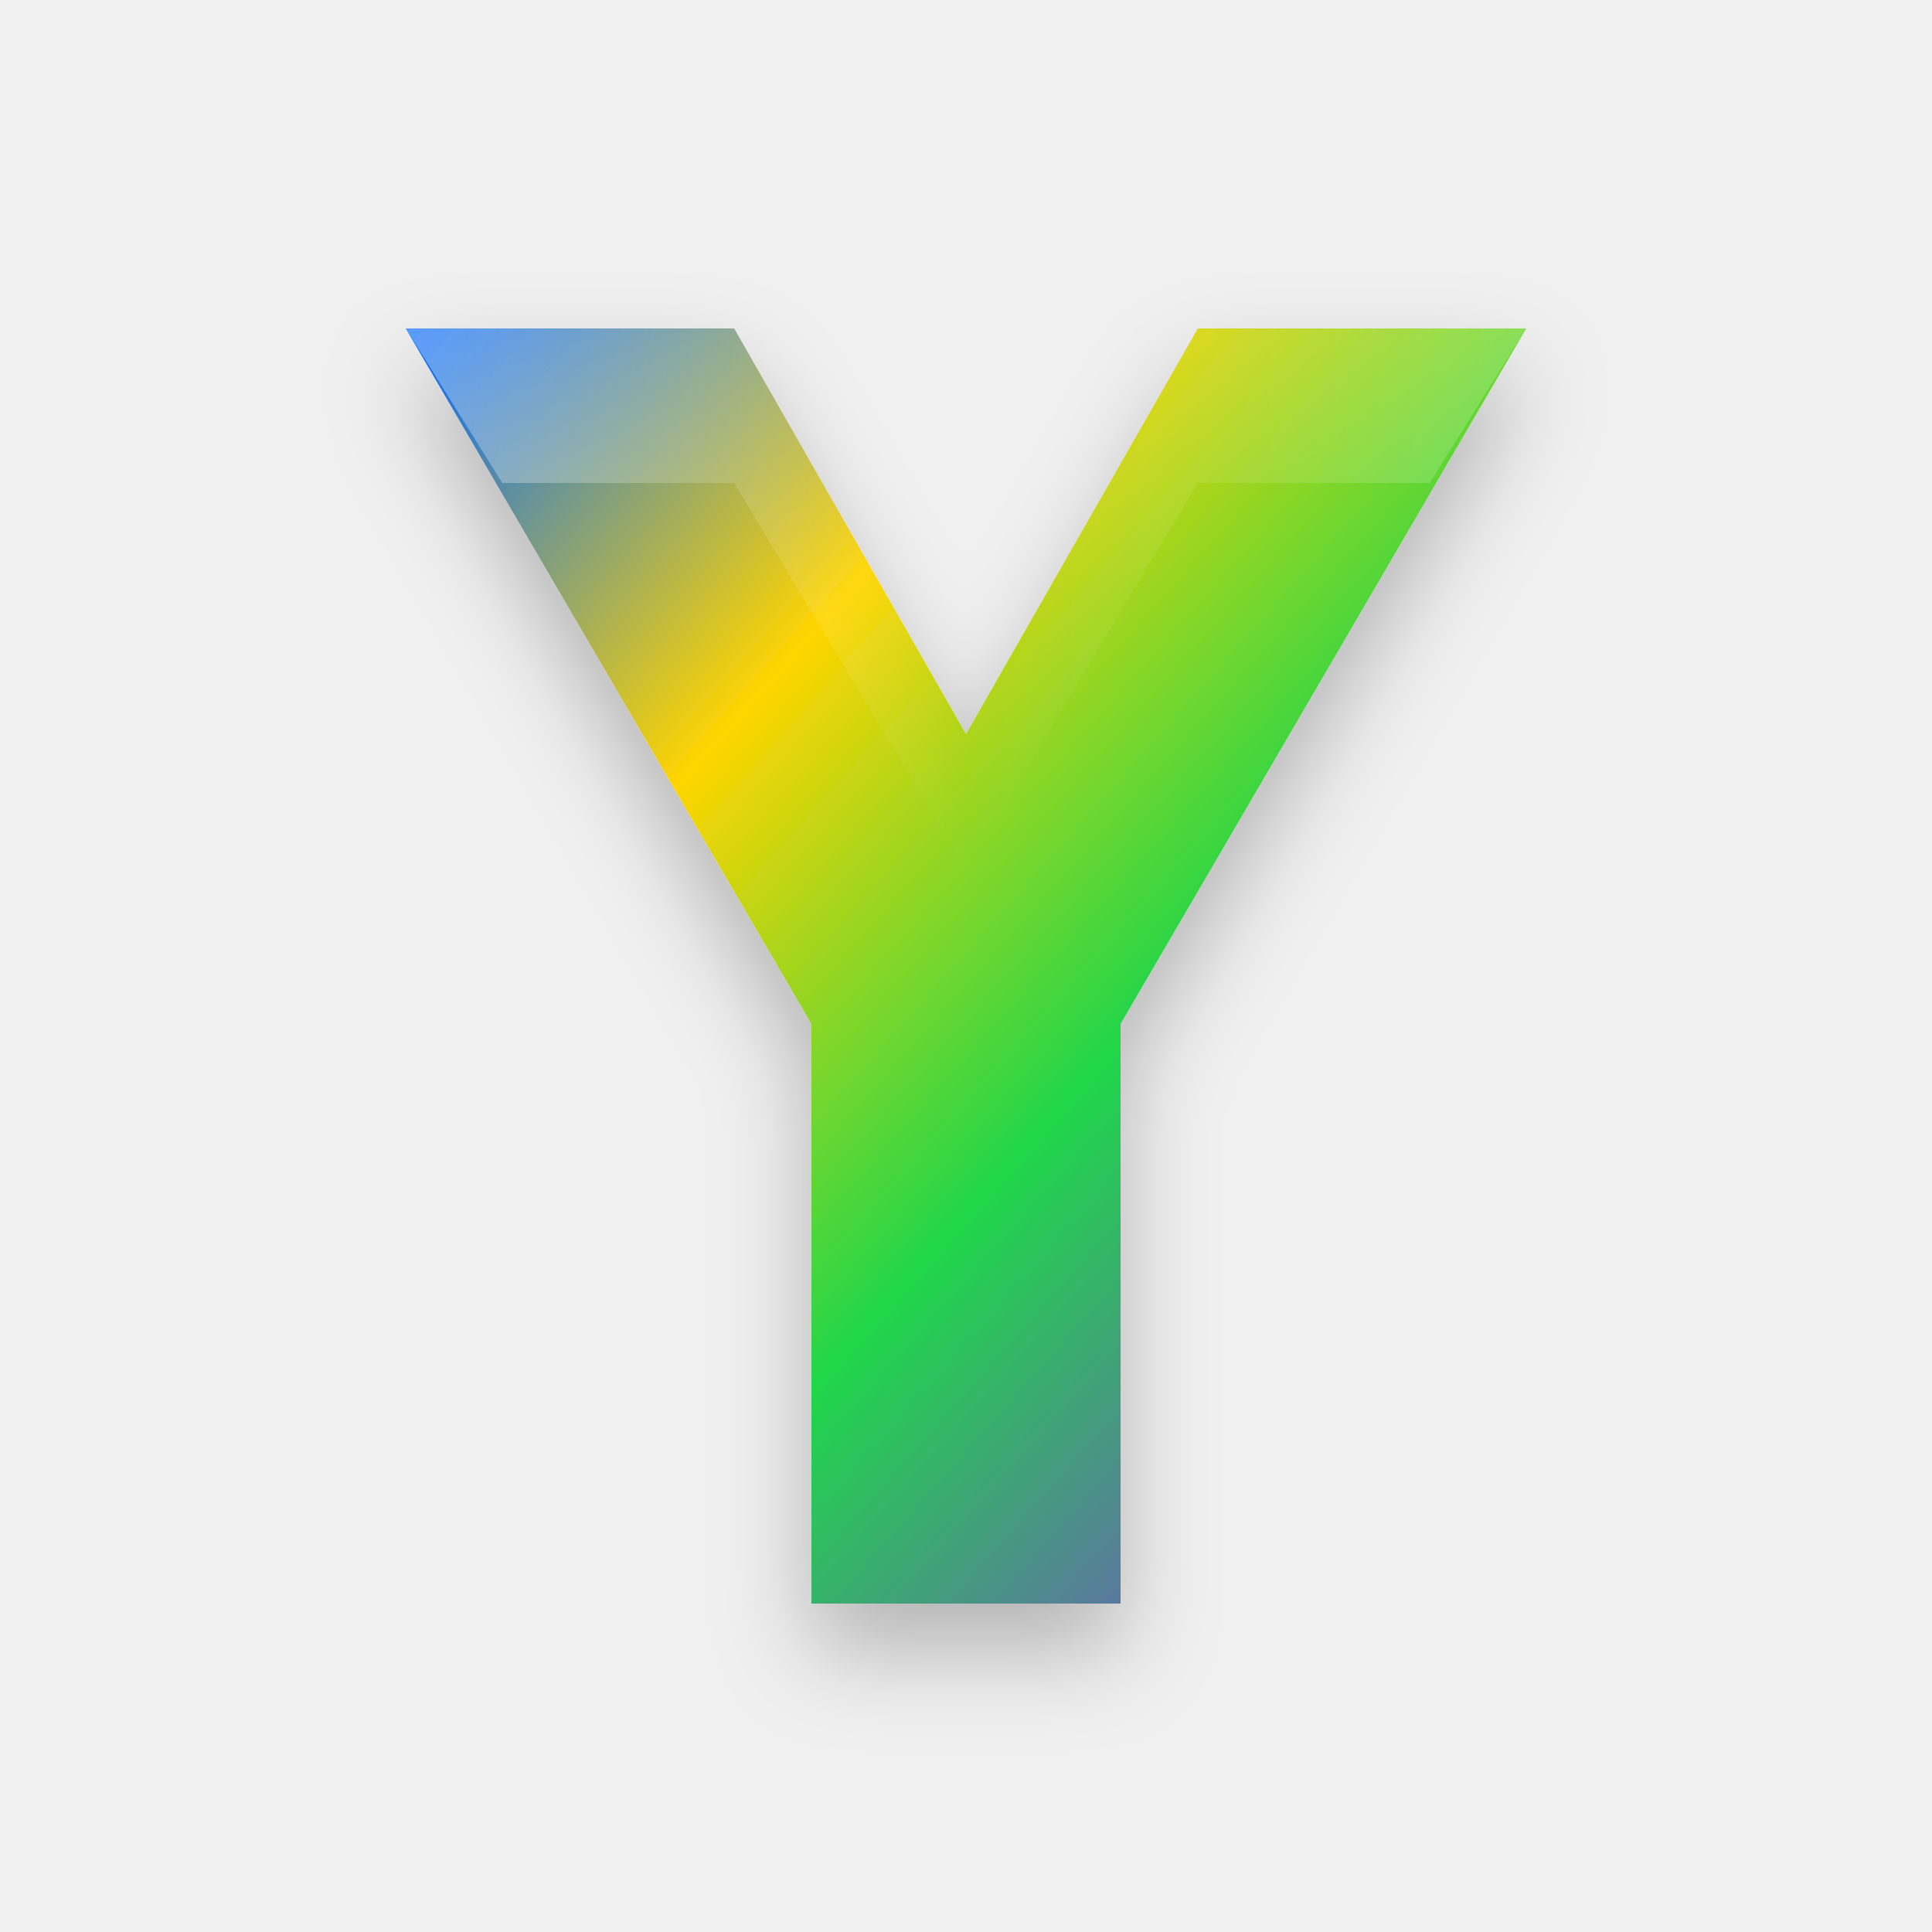
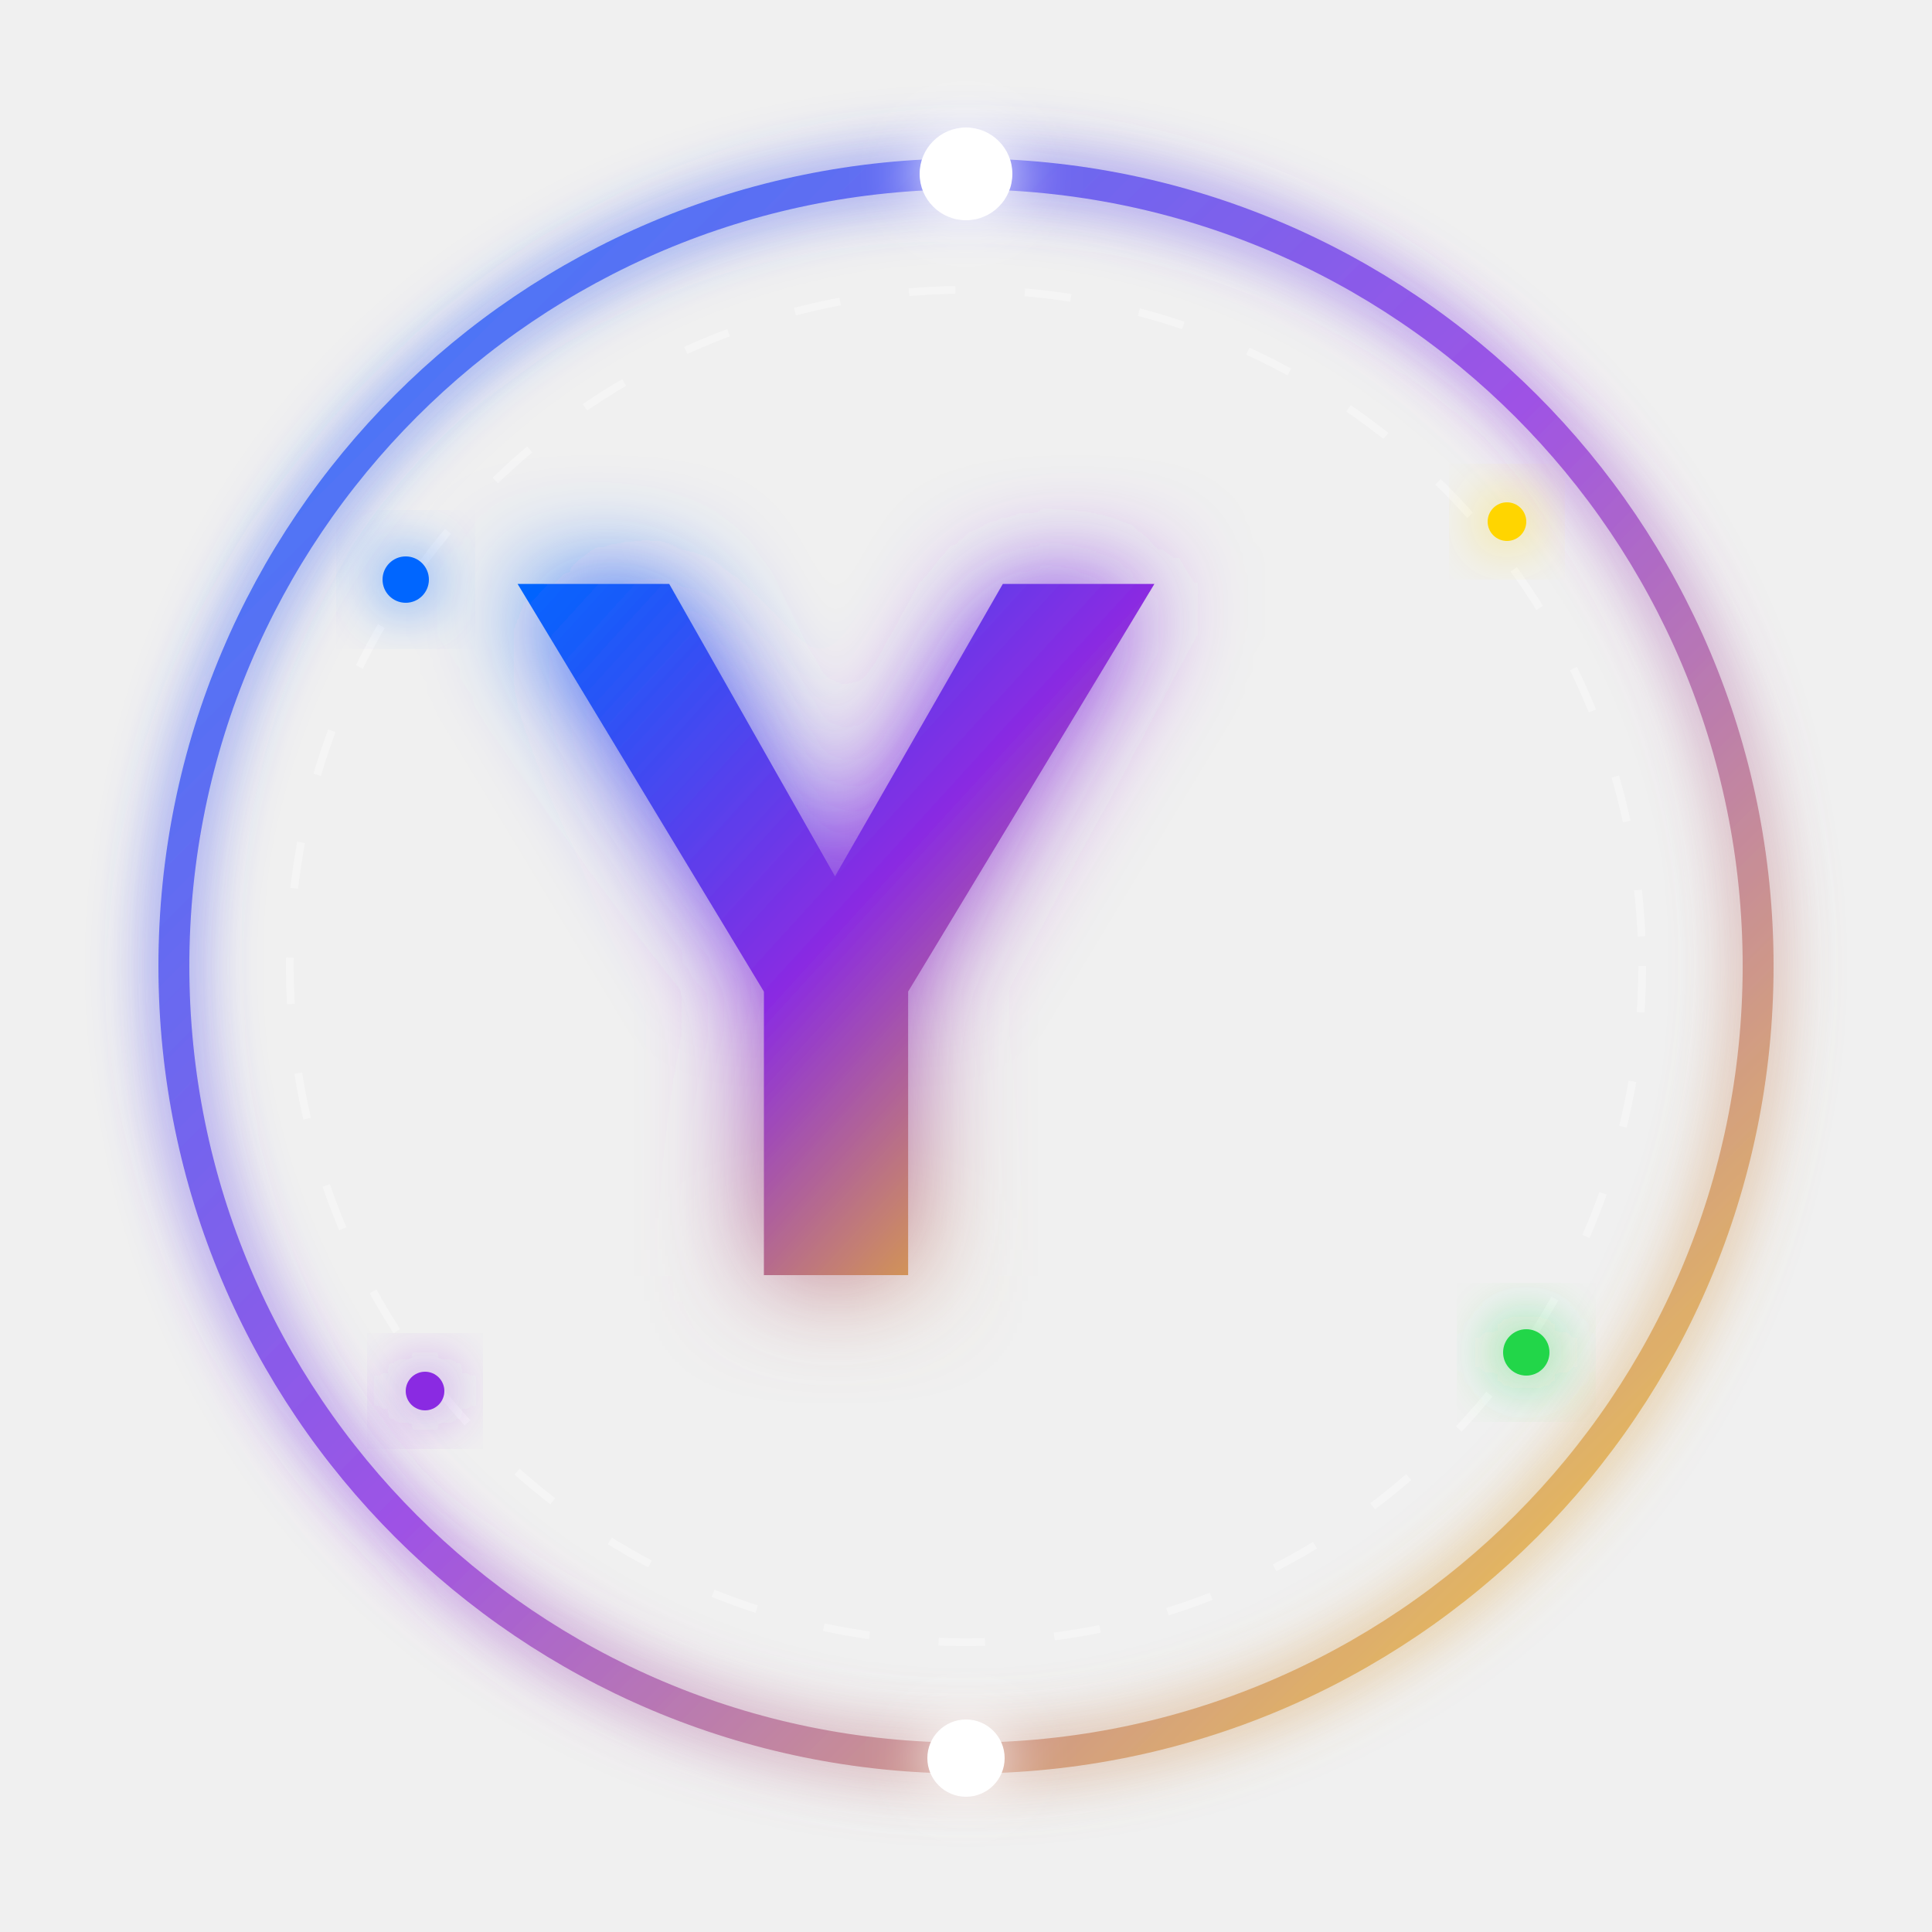
- <svg xmlns="http://www.w3.org/2000/svg" width="500" height="500" viewBox="0 0 500 500">
+ <svg xmlns="http://www.w3.org/2000/svg" viewBox="0 0 500 500" width="500" height="500">
  <defs>
-     <linearGradient id="yGradient" x1="0%" y1="0%" x2="100%" y2="100%">
-       <stop offset="0%" stop-color="#0066FF" />
-       <stop offset="30%" stop-color="#FFD500" />
-       <stop offset="60%" stop-color="#20D64A" />
-       <stop offset="100%" stop-color="#8A2BE2" />
+     <linearGradient id="yayaGradient" x1="0%" y1="0%" x2="100%" y2="100%">
+       <stop offset="0%" stop-color="#0066ff">
+         <animate attributeName="stop-color" values="#0066ff;#8a2be2;#20d64a;#ffd500;#0066ff" dur="6s" repeatCount="indefinite" />
+       </stop>
+       <stop offset="50%" stop-color="#8a2be2">
+         <animate attributeName="stop-color" values="#8a2be2;#20d64a;#ffd500;#0066ff;#8a2be2" dur="6s" repeatCount="indefinite" />
+       </stop>
+       <stop offset="100%" stop-color="#ffd500">
+         <animate attributeName="stop-color" values="#ffd500;#0066ff;#8a2be2;#20d64a;#ffd500" dur="6s" repeatCount="indefinite" />
+       </stop>
    </linearGradient>
-     <linearGradient id="shine" x1="0%" y1="0%" x2="100%" y2="0%">
-       <stop offset="0%" stop-color="white" stop-opacity="0.35" />
-       <stop offset="50%" stop-color="white" stop-opacity="0" />
-       <stop offset="100%" stop-color="white" stop-opacity="0.2" />
-     </linearGradient>
-     <filter id="shadow" x="-30%" y="-30%" width="160%" height="160%">
-       <feDropShadow dx="0" dy="12" stdDeviation="12" flood-color="#000000" flood-opacity="0.25" />
+     <filter id="glow" x="-100%" y="-100%" width="300%" height="300%">
+       <feGaussianBlur stdDeviation="8" result="blur" />
+       <feMerge>
+         <feMergeNode in="blur" />
+         <feMergeNode in="SourceGraphic" />
+       </feMerge>
+     </filter>
+     <filter id="strongGlow" x="-100%" y="-100%" width="300%" height="300%">
+       <feGaussianBlur stdDeviation="14" result="blur" />
+       <feMerge>
+         <feMergeNode in="blur" />
+         <feMergeNode in="SourceGraphic" />
+       </feMerge>
    </filter>
  </defs>
-   <path d="M105 85        L190 85        L250 190        L310 85        L395 85        L290 265        L290 415        L210 415        L210 265        Z" fill="url(#yGradient)" filter="url(#shadow)" />
-   <path d="M105 85        L190 85        L250 190        L310 85        L395 85        L370 125        L310 125        L250 225        L190 125        L130 125        Z" fill="url(#shine)" />
+   <circle cx="250" cy="250" r="205" fill="none" stroke="url(#yayaGradient)" stroke-width="8" opacity="0.8" filter="url(#glow)">
+     <animateTransform attributeName="transform" type="rotate" from="0 250 250" to="360 250 250" dur="8s" repeatCount="indefinite" />
+   </circle>
+   <circle cx="250" cy="250" r="175" fill="none" stroke="white" stroke-width="2" stroke-dasharray="12 18" opacity="0.35">
+     <animateTransform attributeName="transform" type="rotate" from="360 250 250" to="0 250 250" dur="5s" repeatCount="indefinite" />
+   </circle>
+   <text x="250" y="330" text-anchor="middle" font-family="Arial, Helvetica, sans-serif" font-size="260" font-weight="900" fill="url(#yayaGradient)" filter="url(#strongGlow)">
+         Y
+ 
+         
+         <animate attributeName="opacity" values="0.85;1;0.85" dur="2s" repeatCount="indefinite" />
+   </text>
+   <g>
+     <circle cx="250" cy="45" r="12" fill="#ffffff" filter="url(#glow)" />
+     <animateTransform attributeName="transform" type="rotate" from="0 250 250" to="360 250 250" dur="3s" repeatCount="indefinite" />
+   </g>
+   <g>
+     <circle cx="250" cy="455" r="10" fill="#ffffff" filter="url(#glow)" />
+     <animateTransform attributeName="transform" type="rotate" from="360 250 250" to="0 250 250" dur="4s" repeatCount="indefinite" />
+   </g>
+   <circle cx="105" cy="150" r="6" fill="#0066ff" filter="url(#glow)">
+     <animate attributeName="opacity" values="0.2;1;0.2" dur="1.5s" repeatCount="indefinite" />
+   </circle>
+   <circle cx="395" cy="350" r="6" fill="#20d64a" filter="url(#glow)">
+     <animate attributeName="opacity" values="1;0.2;1" dur="2s" repeatCount="indefinite" />
+   </circle>
+   <circle cx="390" cy="135" r="5" fill="#ffd500" filter="url(#glow)">
+     <animate attributeName="opacity" values="0.2;1;0.2" dur="1.8s" repeatCount="indefinite" />
+   </circle>
+   <circle cx="110" cy="360" r="5" fill="#8a2be2" filter="url(#glow)">
+     <animate attributeName="opacity" values="1;0.2;1" dur="2.2s" repeatCount="indefinite" />
+   </circle>
</svg>
